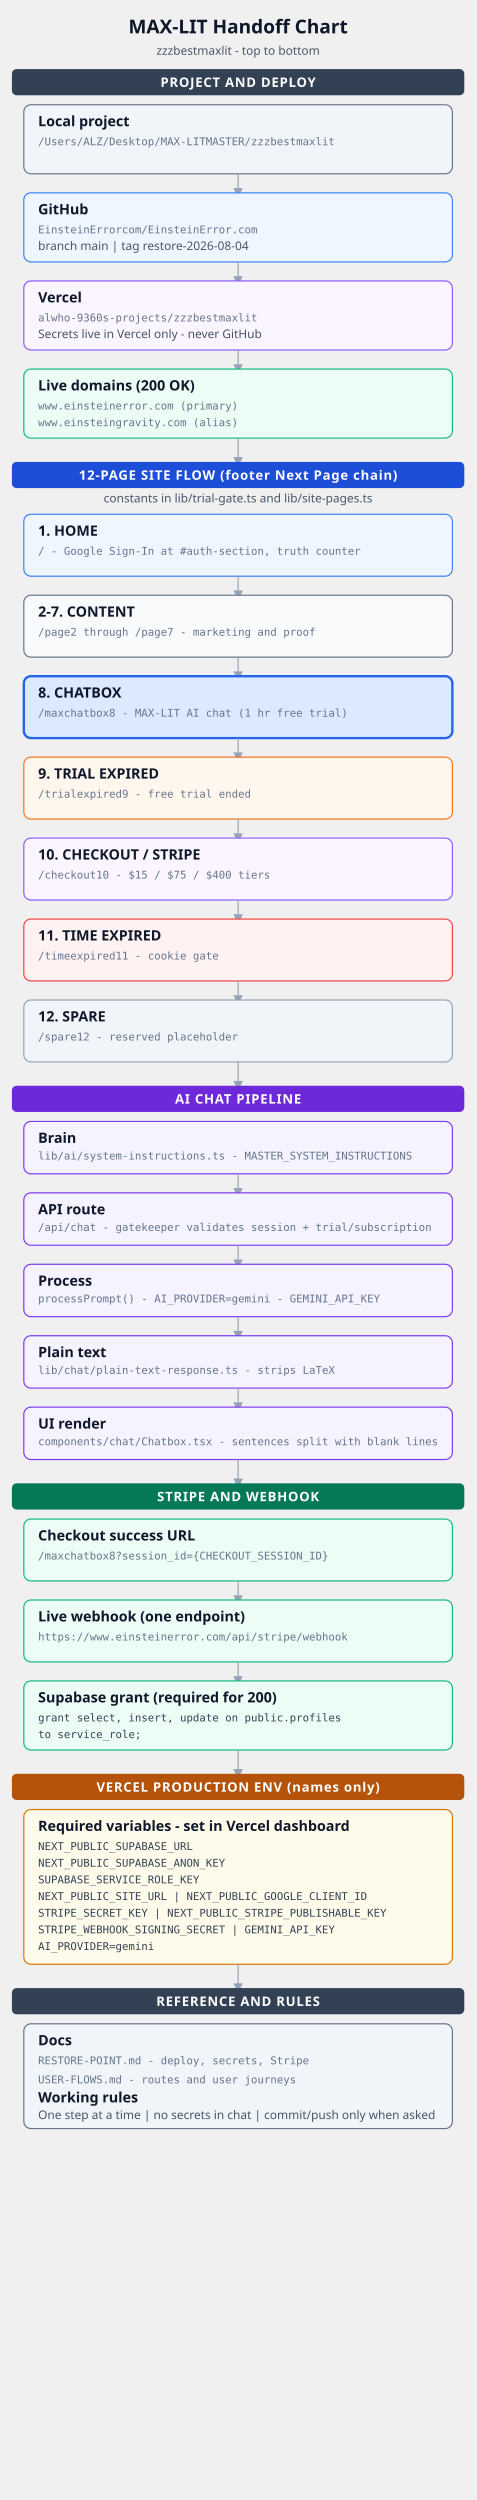
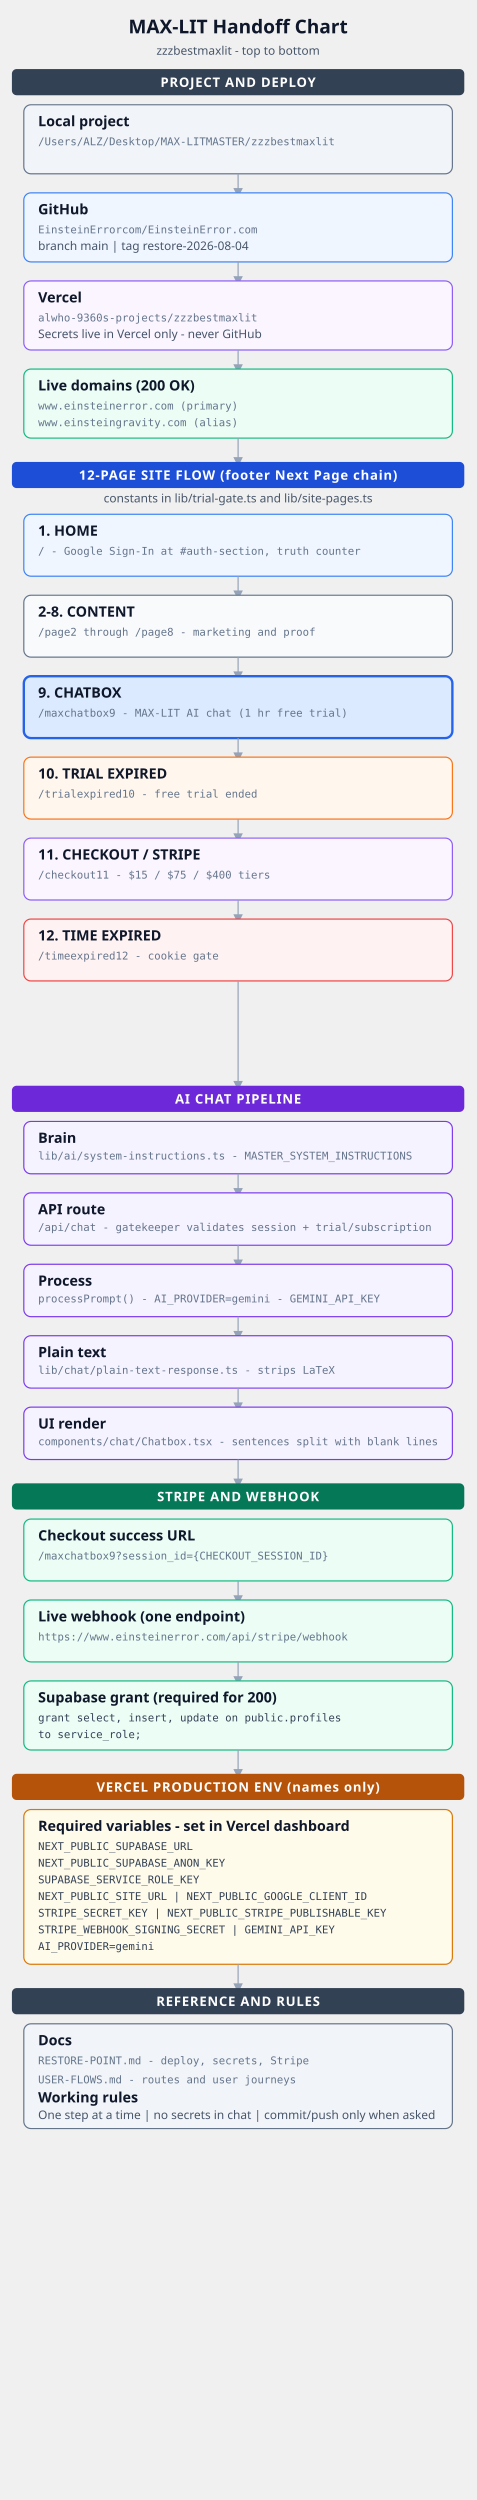
<svg xmlns="http://www.w3.org/2000/svg" viewBox="0 0 400 2100" width="400" role="img" aria-label="MAX-LIT zzzbestmaxlit handoff chart">
  <defs>
    <marker id="arr" markerWidth="8" markerHeight="8" refX="4" refY="4" orient="auto">
      <path d="M0,0 L8,4 L0,8 Z" fill="#94a3b8" />
    </marker>
    <style>
      .h1{font:700 16px ui-sans-serif,system-ui,sans-serif;fill:#0f172a}
      .sec{font:700 11px ui-sans-serif,system-ui,sans-serif;fill:#fff;letter-spacing:.06em}
      .t{font:600 12px ui-sans-serif,system-ui,sans-serif;fill:#0f172a}
      .d{font:400 10px ui-sans-serif,system-ui,sans-serif;fill:#475569}
      .r{font:400 9px ui-monospace,Menlo,monospace;fill:#64748b}
      .n{font:400 9px ui-monospace,Menlo,monospace;fill:#334155}
    </style>
  </defs>
  <text x="200" y="28" text-anchor="middle" class="h1">MAX-LIT Handoff Chart</text>
  <text x="200" y="46" text-anchor="middle" class="d">zzzbestmaxlit - top to bottom</text>
  <rect x="10" y="58" width="380" height="22" rx="4" fill="#334155" />
  <text x="200" y="73" text-anchor="middle" class="sec">PROJECT AND DEPLOY</text>
  <rect x="20" y="88" width="360" height="58" rx="6" fill="#f1f5f9" stroke="#64748b" stroke-width="1" />
  <text x="32" y="106" class="t">Local project</text>
  <text x="32" y="122" class="r">/Users/ALZ/Desktop/MAX-LITMASTER/zzzbestmaxlit</text>
  <line x1="200" y1="146" x2="200" y2="162" stroke="#94a3b8" stroke-width="1" marker-end="url(#arr)" />
  <rect x="20" y="162" width="360" height="58" rx="6" fill="#eff6ff" stroke="#3b82f6" stroke-width="1" />
  <text x="32" y="180" class="t">GitHub</text>
  <text x="32" y="196" class="r">EinsteinErrorcom/EinsteinError.com</text>
  <text x="32" y="210" class="d">branch main | tag restore-2026-08-04</text>
  <line x1="200" y1="220" x2="200" y2="236" stroke="#94a3b8" stroke-width="1" marker-end="url(#arr)" />
  <rect x="20" y="236" width="360" height="58" rx="6" fill="#faf5ff" stroke="#8b5cf6" stroke-width="1" />
  <text x="32" y="254" class="t">Vercel</text>
  <text x="32" y="270" class="r">alwho-9360s-projects/zzzbestmaxlit</text>
  <text x="32" y="284" class="d">Secrets live in Vercel only - never GitHub</text>
  <line x1="200" y1="294" x2="200" y2="310" stroke="#94a3b8" stroke-width="1" marker-end="url(#arr)" />
  <rect x="20" y="310" width="360" height="58" rx="6" fill="#ecfdf5" stroke="#10b981" stroke-width="1" />
  <text x="32" y="328" class="t">Live domains (200 OK)</text>
  <text x="32" y="344" class="r">www.einsteinerror.com (primary)</text>
  <text x="32" y="358" class="r">www.einsteingravity.com (alias)</text>
  <line x1="200" y1="368" x2="200" y2="388" stroke="#94a3b8" stroke-width="1" marker-end="url(#arr)" />
  <rect x="10" y="388" width="380" height="22" rx="4" fill="#1d4ed8" />
  <text x="200" y="403" text-anchor="middle" class="sec">12-PAGE SITE FLOW (footer Next Page chain)</text>
  <text x="200" y="422" text-anchor="middle" class="d">constants in lib/trial-gate.ts and lib/site-pages.ts</text>
  <rect x="20" y="432" width="360" height="52" rx="6" fill="#eff6ff" stroke="#3b82f6" stroke-width="1" />
  <text x="32" y="450" class="t">1. HOME</text>
  <text x="32" y="466" class="r">/ - Google Sign-In at #auth-section, truth counter</text>
  <line x1="200" y1="484" x2="200" y2="500" stroke="#94a3b8" stroke-width="1" marker-end="url(#arr)" />
  <rect x="20" y="500" width="360" height="52" rx="6" fill="#f8fafc" stroke="#64748b" stroke-width="1" />
-   <text x="32" y="518" class="t">2-7. CONTENT</text>
-   <text x="32" y="534" class="r">/page2 through /page7 - marketing and proof</text>
+   <text x="32" y="518" class="t">2-8. CONTENT</text>
+   <text x="32" y="534" class="r">/page2 through /page8 - marketing and proof</text>
  <line x1="200" y1="552" x2="200" y2="568" stroke="#94a3b8" stroke-width="1" marker-end="url(#arr)" />
  <rect x="20" y="568" width="360" height="52" rx="6" fill="#dbeafe" stroke="#2563eb" stroke-width="2" />
-   <text x="32" y="586" class="t">8. CHATBOX</text>
-   <text x="32" y="602" class="r">/maxchatbox8 - MAX-LIT AI chat (1 hr free trial)</text>
+   <text x="32" y="586" class="t">9. CHATBOX</text>
+   <text x="32" y="602" class="r">/maxchatbox9 - MAX-LIT AI chat (1 hr free trial)</text>
  <line x1="200" y1="620" x2="200" y2="636" stroke="#94a3b8" stroke-width="1" marker-end="url(#arr)" />
  <rect x="20" y="636" width="360" height="52" rx="6" fill="#fff7ed" stroke="#f97316" stroke-width="1" />
-   <text x="32" y="654" class="t">9. TRIAL EXPIRED</text>
-   <text x="32" y="670" class="r">/trialexpired9 - free trial ended</text>
+   <text x="32" y="654" class="t">10. TRIAL EXPIRED</text>
+   <text x="32" y="670" class="r">/trialexpired10 - free trial ended</text>
  <line x1="200" y1="688" x2="200" y2="704" stroke="#94a3b8" stroke-width="1" marker-end="url(#arr)" />
  <rect x="20" y="704" width="360" height="52" rx="6" fill="#faf5ff" stroke="#8b5cf6" stroke-width="1" />
-   <text x="32" y="722" class="t">10. CHECKOUT / STRIPE</text>
-   <text x="32" y="738" class="r">/checkout10 - $15 / $75 / $400 tiers</text>
+   <text x="32" y="722" class="t">11. CHECKOUT / STRIPE</text>
+   <text x="32" y="738" class="r">/checkout11 - $15 / $75 / $400 tiers</text>
  <line x1="200" y1="756" x2="200" y2="772" stroke="#94a3b8" stroke-width="1" marker-end="url(#arr)" />
  <rect x="20" y="772" width="360" height="52" rx="6" fill="#fef2f2" stroke="#ef4444" stroke-width="1" />
-   <text x="32" y="790" class="t">11. TIME EXPIRED</text>
-   <text x="32" y="806" class="r">/timeexpired11 - cookie gate</text>
-   <line x1="200" y1="824" x2="200" y2="840" stroke="#94a3b8" stroke-width="1" marker-end="url(#arr)" />
-   <rect x="20" y="840" width="360" height="52" rx="6" fill="#f1f5f9" stroke="#94a3b8" stroke-width="1" />
-   <text x="32" y="858" class="t">12. SPARE</text>
-   <text x="32" y="874" class="r">/spare12 - reserved placeholder</text>
-   <line x1="200" y1="892" x2="200" y2="912" stroke="#94a3b8" stroke-width="1" marker-end="url(#arr)" />
+   <text x="32" y="790" class="t">12. TIME EXPIRED</text>
+   <text x="32" y="806" class="r">/timeexpired12 - cookie gate</text>
+   <line x1="200" y1="824" x2="200" y2="912" stroke="#94a3b8" stroke-width="1" marker-end="url(#arr)" />
  <rect x="10" y="912" width="380" height="22" rx="4" fill="#6d28d9" />
  <text x="200" y="927" text-anchor="middle" class="sec">AI CHAT PIPELINE</text>
  <rect x="20" y="942" width="360" height="44" rx="6" fill="#f5f3ff" stroke="#7c3aed" stroke-width="1" />
  <text x="32" y="960" class="t">Brain</text>
  <text x="32" y="974" class="r">lib/ai/system-instructions.ts - MASTER_SYSTEM_INSTRUCTIONS</text>
  <line x1="200" y1="986" x2="200" y2="1002" stroke="#94a3b8" stroke-width="1" marker-end="url(#arr)" />
  <rect x="20" y="1002" width="360" height="44" rx="6" fill="#f5f3ff" stroke="#7c3aed" stroke-width="1" />
  <text x="32" y="1020" class="t">API route</text>
  <text x="32" y="1034" class="r">/api/chat - gatekeeper validates session + trial/subscription</text>
  <line x1="200" y1="1046" x2="200" y2="1062" stroke="#94a3b8" stroke-width="1" marker-end="url(#arr)" />
  <rect x="20" y="1062" width="360" height="44" rx="6" fill="#f5f3ff" stroke="#7c3aed" stroke-width="1" />
  <text x="32" y="1080" class="t">Process</text>
  <text x="32" y="1094" class="r">processPrompt() - AI_PROVIDER=gemini - GEMINI_API_KEY</text>
  <line x1="200" y1="1106" x2="200" y2="1122" stroke="#94a3b8" stroke-width="1" marker-end="url(#arr)" />
  <rect x="20" y="1122" width="360" height="44" rx="6" fill="#f5f3ff" stroke="#7c3aed" stroke-width="1" />
  <text x="32" y="1140" class="t">Plain text</text>
  <text x="32" y="1154" class="r">lib/chat/plain-text-response.ts - strips LaTeX</text>
  <line x1="200" y1="1166" x2="200" y2="1182" stroke="#94a3b8" stroke-width="1" marker-end="url(#arr)" />
  <rect x="20" y="1182" width="360" height="44" rx="6" fill="#f5f3ff" stroke="#7c3aed" stroke-width="1" />
  <text x="32" y="1200" class="t">UI render</text>
  <text x="32" y="1214" class="r">components/chat/Chatbox.tsx - sentences split with blank lines</text>
  <line x1="200" y1="1226" x2="200" y2="1246" stroke="#94a3b8" stroke-width="1" marker-end="url(#arr)" />
  <rect x="10" y="1246" width="380" height="22" rx="4" fill="#047857" />
  <text x="200" y="1261" text-anchor="middle" class="sec">STRIPE AND WEBHOOK</text>
  <rect x="20" y="1276" width="360" height="52" rx="6" fill="#ecfdf5" stroke="#10b981" stroke-width="1" />
  <text x="32" y="1294" class="t">Checkout success URL</text>
-   <text x="32" y="1310" class="r">/maxchatbox8?session_id={CHECKOUT_SESSION_ID}</text>
+   <text x="32" y="1310" class="r">/maxchatbox9?session_id={CHECKOUT_SESSION_ID}</text>
  <line x1="200" y1="1328" x2="200" y2="1344" stroke="#94a3b8" stroke-width="1" marker-end="url(#arr)" />
  <rect x="20" y="1344" width="360" height="52" rx="6" fill="#ecfdf5" stroke="#10b981" stroke-width="1" />
  <text x="32" y="1362" class="t">Live webhook (one endpoint)</text>
  <text x="32" y="1378" class="r">https://www.einsteinerror.com/api/stripe/webhook</text>
  <line x1="200" y1="1396" x2="200" y2="1412" stroke="#94a3b8" stroke-width="1" marker-end="url(#arr)" />
  <rect x="20" y="1412" width="360" height="58" rx="6" fill="#ecfdf5" stroke="#10b981" stroke-width="1" />
  <text x="32" y="1430" class="t">Supabase grant (required for 200)</text>
  <text x="32" y="1446" class="n">grant select, insert, update on public.profiles</text>
  <text x="32" y="1460" class="n">to service_role;</text>
  <line x1="200" y1="1470" x2="200" y2="1490" stroke="#94a3b8" stroke-width="1" marker-end="url(#arr)" />
  <rect x="10" y="1490" width="380" height="22" rx="4" fill="#b45309" />
  <text x="200" y="1505" text-anchor="middle" class="sec">VERCEL PRODUCTION ENV (names only)</text>
  <rect x="20" y="1520" width="360" height="130" rx="6" fill="#fffbeb" stroke="#d97706" stroke-width="1" />
  <text x="32" y="1538" class="t">Required variables - set in Vercel dashboard</text>
  <text x="32" y="1554" class="n">NEXT_PUBLIC_SUPABASE_URL</text>
  <text x="32" y="1568" class="n">NEXT_PUBLIC_SUPABASE_ANON_KEY</text>
  <text x="32" y="1582" class="n">SUPABASE_SERVICE_ROLE_KEY</text>
  <text x="32" y="1596" class="n">NEXT_PUBLIC_SITE_URL | NEXT_PUBLIC_GOOGLE_CLIENT_ID</text>
  <text x="32" y="1610" class="n">STRIPE_SECRET_KEY | NEXT_PUBLIC_STRIPE_PUBLISHABLE_KEY</text>
  <text x="32" y="1624" class="n">STRIPE_WEBHOOK_SIGNING_SECRET | GEMINI_API_KEY</text>
  <text x="32" y="1638" class="n">AI_PROVIDER=gemini</text>
  <line x1="200" y1="1650" x2="200" y2="1670" stroke="#94a3b8" stroke-width="1" marker-end="url(#arr)" />
  <rect x="10" y="1670" width="380" height="22" rx="4" fill="#334155" />
  <text x="200" y="1685" text-anchor="middle" class="sec">REFERENCE AND RULES</text>
  <rect x="20" y="1700" width="360" height="88" rx="6" fill="#f1f5f9" stroke="#64748b" stroke-width="1" />
  <text x="32" y="1718" class="t">Docs</text>
  <text x="32" y="1734" class="r">RESTORE-POINT.md - deploy, secrets, Stripe</text>
  <text x="32" y="1750" class="r">USER-FLOWS.md - routes and user journeys</text>
  <text x="32" y="1766" class="t">Working rules</text>
  <text x="32" y="1780" class="d">One step at a time | no secrets in chat | commit/push only when asked</text>
</svg>
